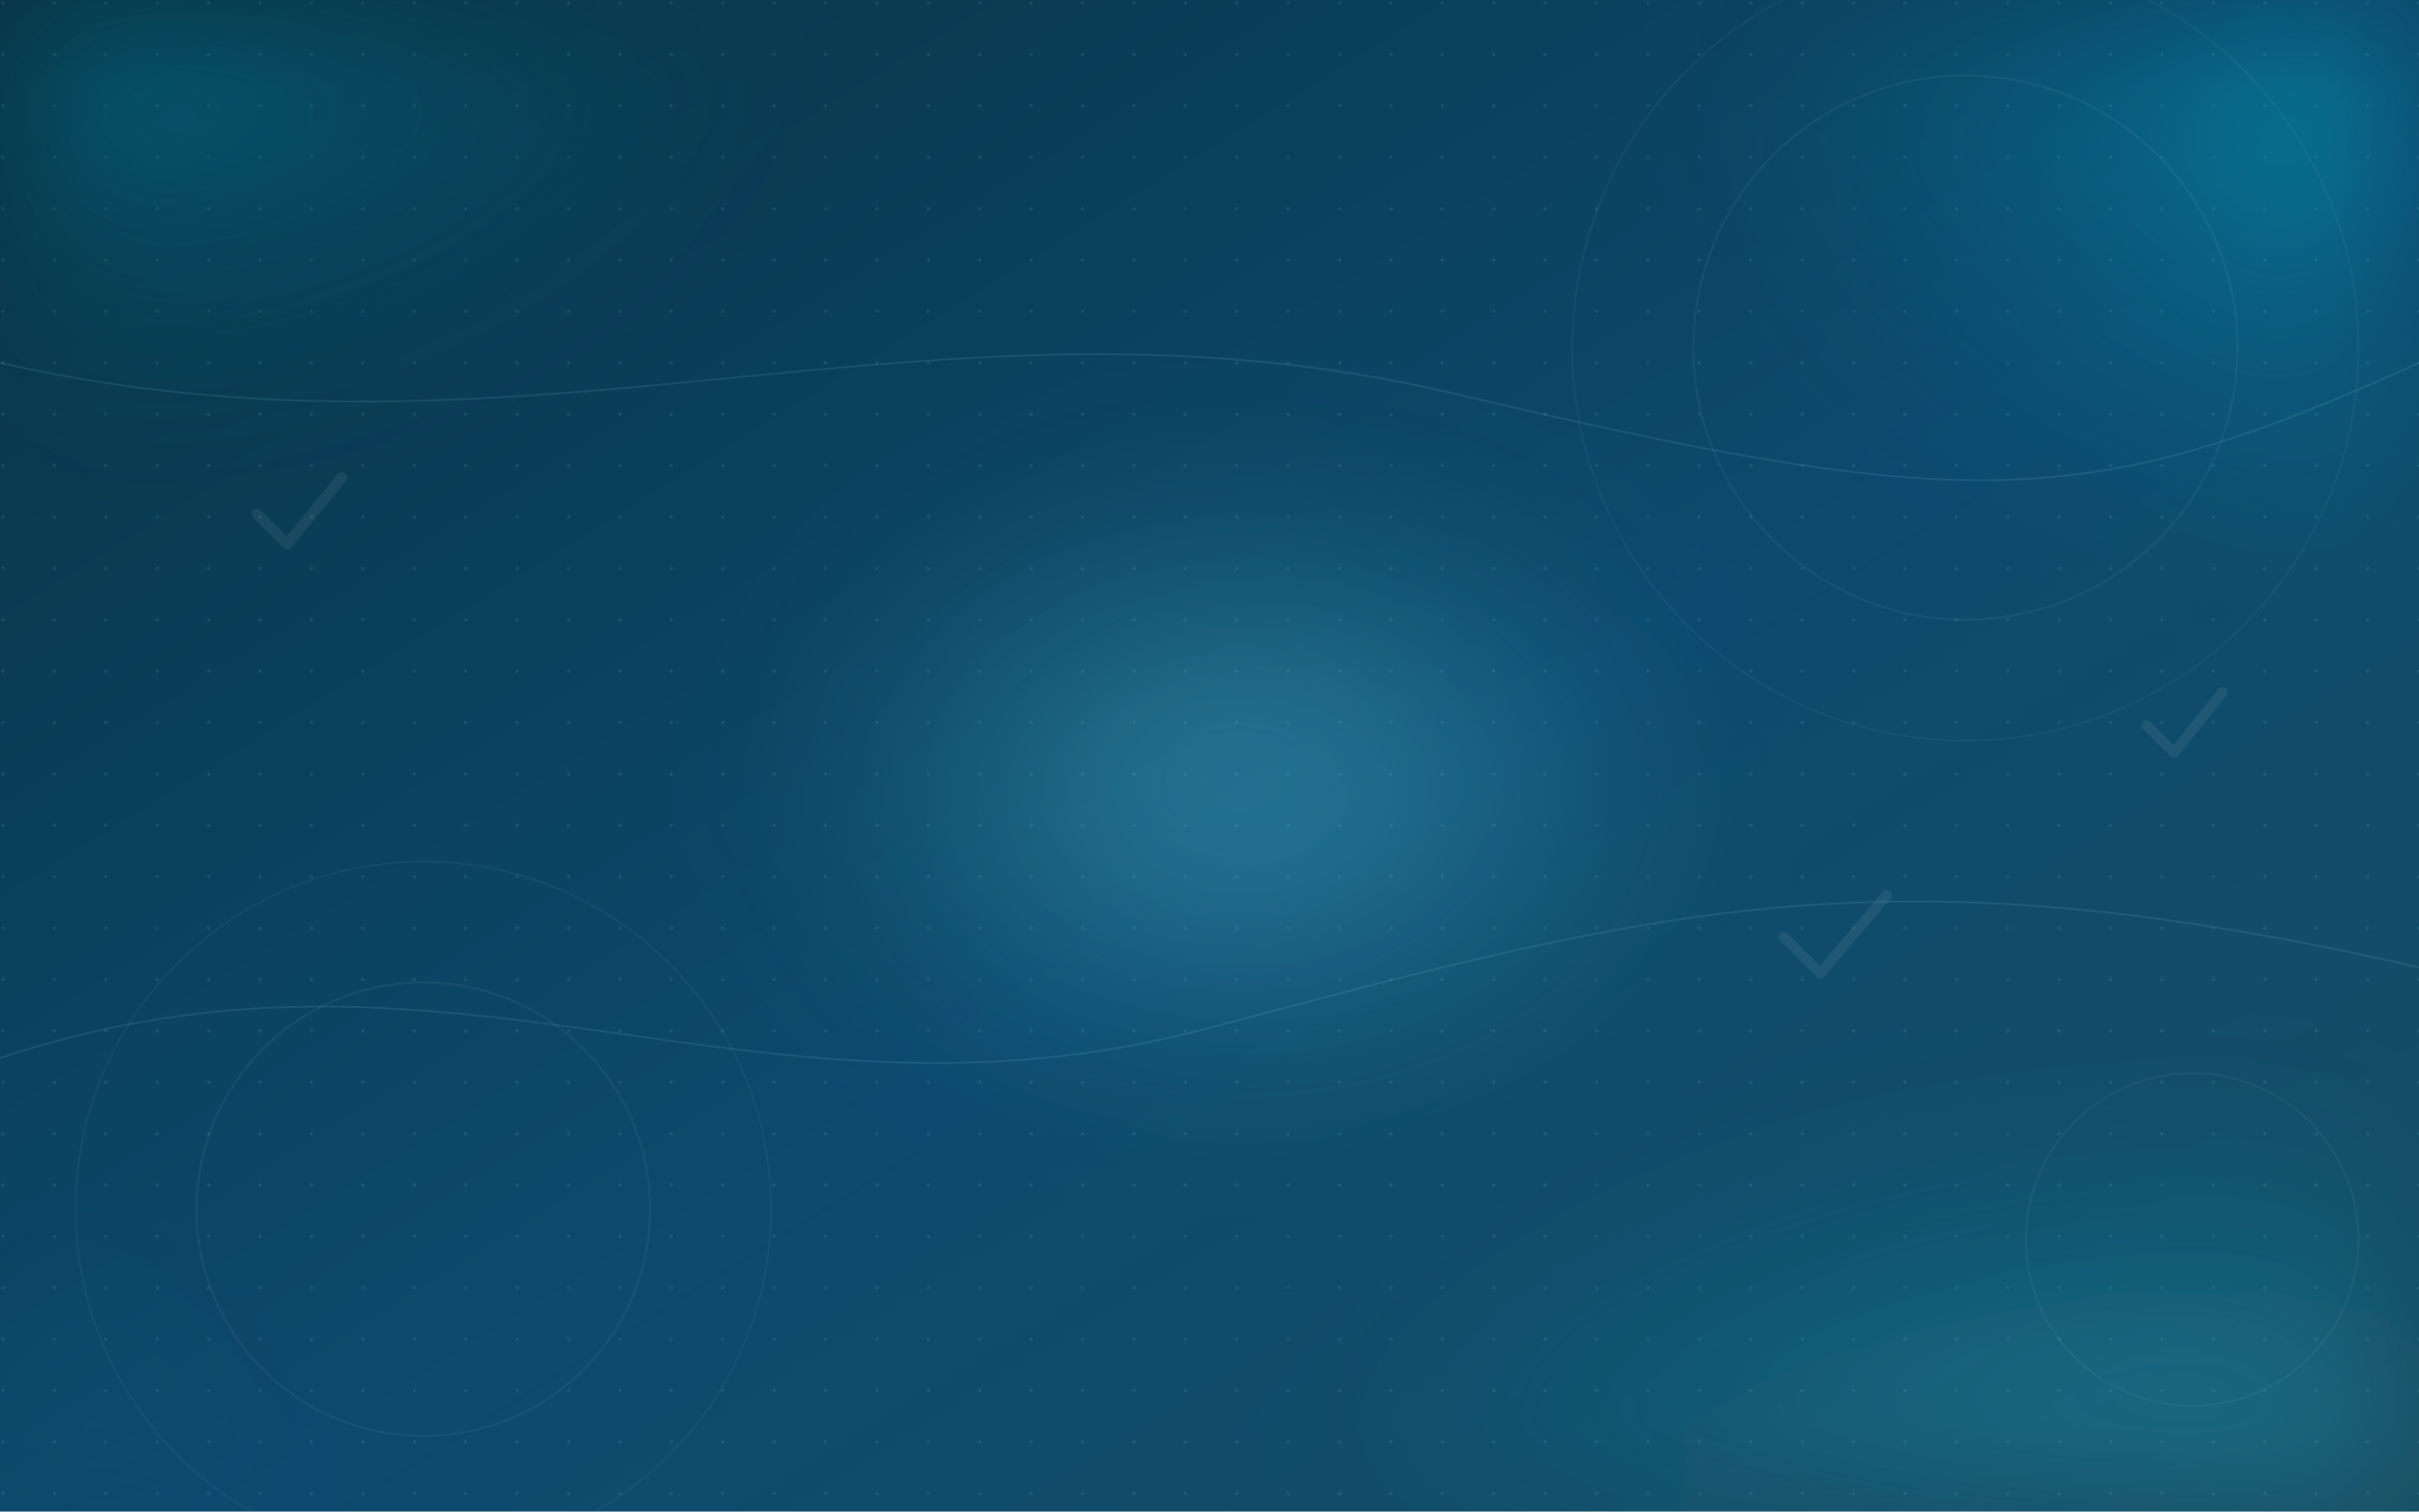
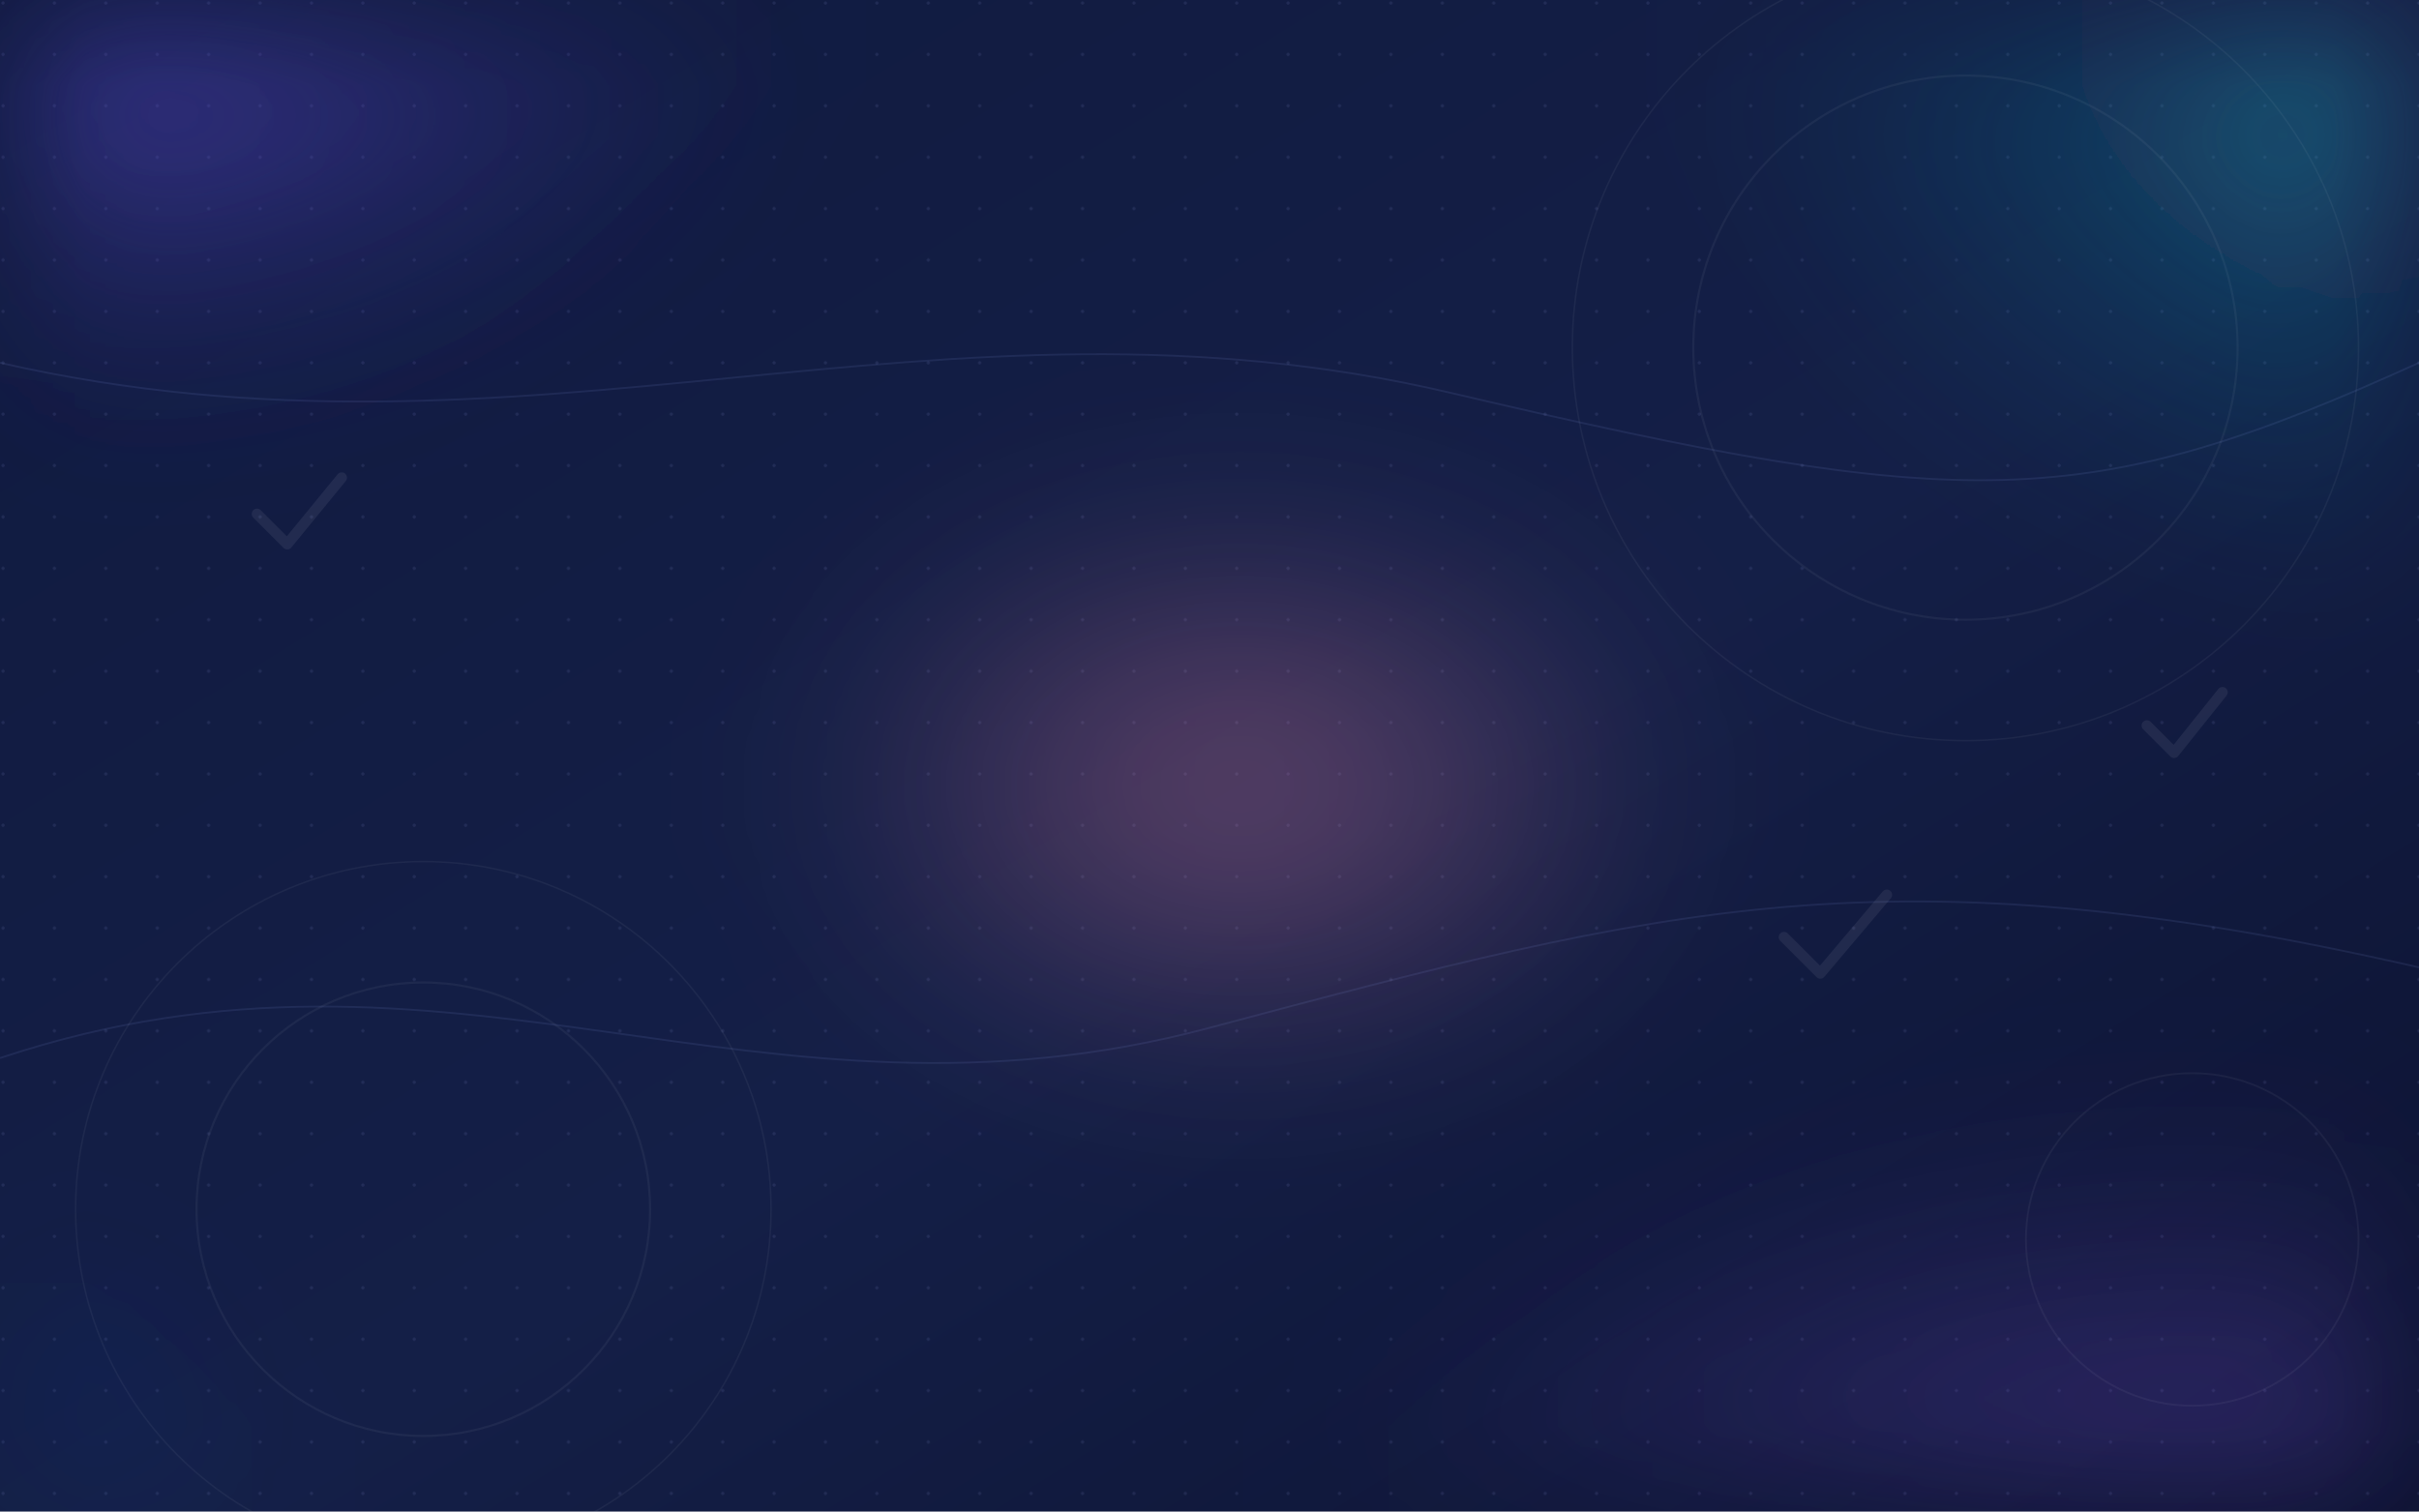
<svg xmlns="http://www.w3.org/2000/svg" viewBox="0 0 1600 1000" preserveAspectRatio="xMidYMid slice">
  <defs>
    <radialGradient id="g1" cx="20%" cy="15%" r="55%">
-       <stop offset="0%" stop-color="#0891b2" stop-opacity="0.85" />
-       <stop offset="60%" stop-color="#0e7490" stop-opacity="0.25" />
-       <stop offset="100%" stop-color="#0e7490" stop-opacity="0" />
+       <stop offset="0%" stop-color="#6957e8" stop-opacity="0.85" />
+       <stop offset="60%" stop-color="#5a49d5" stop-opacity="0.25" />
+       <stop offset="100%" stop-color="#5a49d5" stop-opacity="0" />
    </radialGradient>
    <radialGradient id="g2" cx="85%" cy="20%" r="60%">
-       <stop offset="0%" stop-color="#06b6d4" stop-opacity="0.8" />
-       <stop offset="55%" stop-color="#06b6d4" stop-opacity="0.2" />
-       <stop offset="100%" stop-color="#06b6d4" stop-opacity="0" />
+       <stop offset="0%" stop-color="#19a4b8" stop-opacity="0.8" />
+       <stop offset="55%" stop-color="#19a4b8" stop-opacity="0.2" />
+       <stop offset="100%" stop-color="#19a4b8" stop-opacity="0" />
    </radialGradient>
    <radialGradient id="g3" cx="75%" cy="90%" r="65%">
-       <stop offset="0%" stop-color="#22d3ee" stop-opacity="0.7" />
-       <stop offset="60%" stop-color="#22d3ee" stop-opacity="0.18" />
-       <stop offset="100%" stop-color="#22d3ee" stop-opacity="0" />
+       <stop offset="0%" stop-color="#8b5cf6" stop-opacity="0.7" />
+       <stop offset="60%" stop-color="#8b5cf6" stop-opacity="0.18" />
+       <stop offset="100%" stop-color="#8b5cf6" stop-opacity="0" />
    </radialGradient>
    <radialGradient id="g4" cx="8%" cy="85%" r="50%">
-       <stop offset="0%" stop-color="#0284c7" stop-opacity="0.65" />
-       <stop offset="60%" stop-color="#0284c7" stop-opacity="0.15" />
-       <stop offset="100%" stop-color="#0284c7" stop-opacity="0" />
+       <stop offset="0%" stop-color="#2563eb" stop-opacity="0.65" />
+       <stop offset="60%" stop-color="#2563eb" stop-opacity="0.15" />
+       <stop offset="100%" stop-color="#2563eb" stop-opacity="0" />
    </radialGradient>
    <radialGradient id="g5" cx="50%" cy="50%" r="50%">
-       <stop offset="0%" stop-color="#67e8f9" stop-opacity="0.35" />
-       <stop offset="100%" stop-color="#67e8f9" stop-opacity="0" />
+       <stop offset="0%" stop-color="#ff8fb1" stop-opacity="0.35" />
+       <stop offset="100%" stop-color="#ff8fb1" stop-opacity="0" />
    </radialGradient>
    <linearGradient id="base" x1="0" y1="0" x2="1" y2="1">
-       <stop offset="0%" stop-color="#083344" />
-       <stop offset="55%" stop-color="#0c4a6e" />
-       <stop offset="100%" stop-color="#164e63" />
+       <stop offset="0%" stop-color="#101a3f" />
+       <stop offset="55%" stop-color="#141f47" />
+       <stop offset="100%" stop-color="#0c1230" />
    </linearGradient>
    <pattern id="dots" width="34" height="34" patternUnits="userSpaceOnUse">
-       <circle cx="2" cy="2" r="1.1" fill="#a5f3fc" fill-opacity="0.10" />
+       <circle cx="2" cy="2" r="1.1" fill="#aab8ff" fill-opacity="0.10" />
    </pattern>
    <filter id="soft" x="-40%" y="-40%" width="180%" height="180%">
      <feGaussianBlur stdDeviation="60" />
    </filter>
  </defs>
  <rect width="1600" height="1000" fill="url(#base)" />
  <rect width="1600" height="1000" fill="url(#dots)" />
  <g filter="url(#soft)">
    <ellipse cx="320" cy="150" rx="420" ry="300" fill="url(#g1)" />
    <ellipse cx="1360" cy="200" rx="450" ry="320" fill="url(#g2)" />
    <ellipse cx="1200" cy="900" rx="500" ry="330" fill="url(#g3)" />
    <ellipse cx="130" cy="850" rx="400" ry="280" fill="url(#g4)" />
    <ellipse cx="820" cy="520" rx="300" ry="200" fill="url(#g5)" />
  </g>
  <g fill="none" stroke="#ffffff" stroke-opacity="0.05">
    <circle cx="1300" cy="230" r="180" stroke-width="1.4" />
    <circle cx="1300" cy="230" r="260" stroke-width="1" />
    <circle cx="280" cy="800" r="150" stroke-width="1.4" />
    <circle cx="280" cy="800" r="230" stroke-width="1" />
    <circle cx="1450" cy="820" r="110" stroke-width="1.2" />
  </g>
-   <g stroke="#a5f3fc" stroke-opacity="0.10" stroke-width="1.2" fill="none">
+   <g stroke="#9fb0ff" stroke-opacity="0.10" stroke-width="1.2" fill="none">
    <path d="M0,700 C300,600 500,760 800,680 S1250,560 1600,640" />
    <path d="M0,240 C350,320 620,180 960,260 S1380,340 1600,240" />
  </g>
  <g stroke="#ffffff" stroke-opacity="0.07" stroke-width="7" fill="none" stroke-linecap="round" stroke-linejoin="round">
    <path d="M1180 620 l24 24 44-52" />
    <path d="M170 340 l20 20 36-44" />
    <path d="M1420 480 l18 18 32-40" />
  </g>
</svg>
